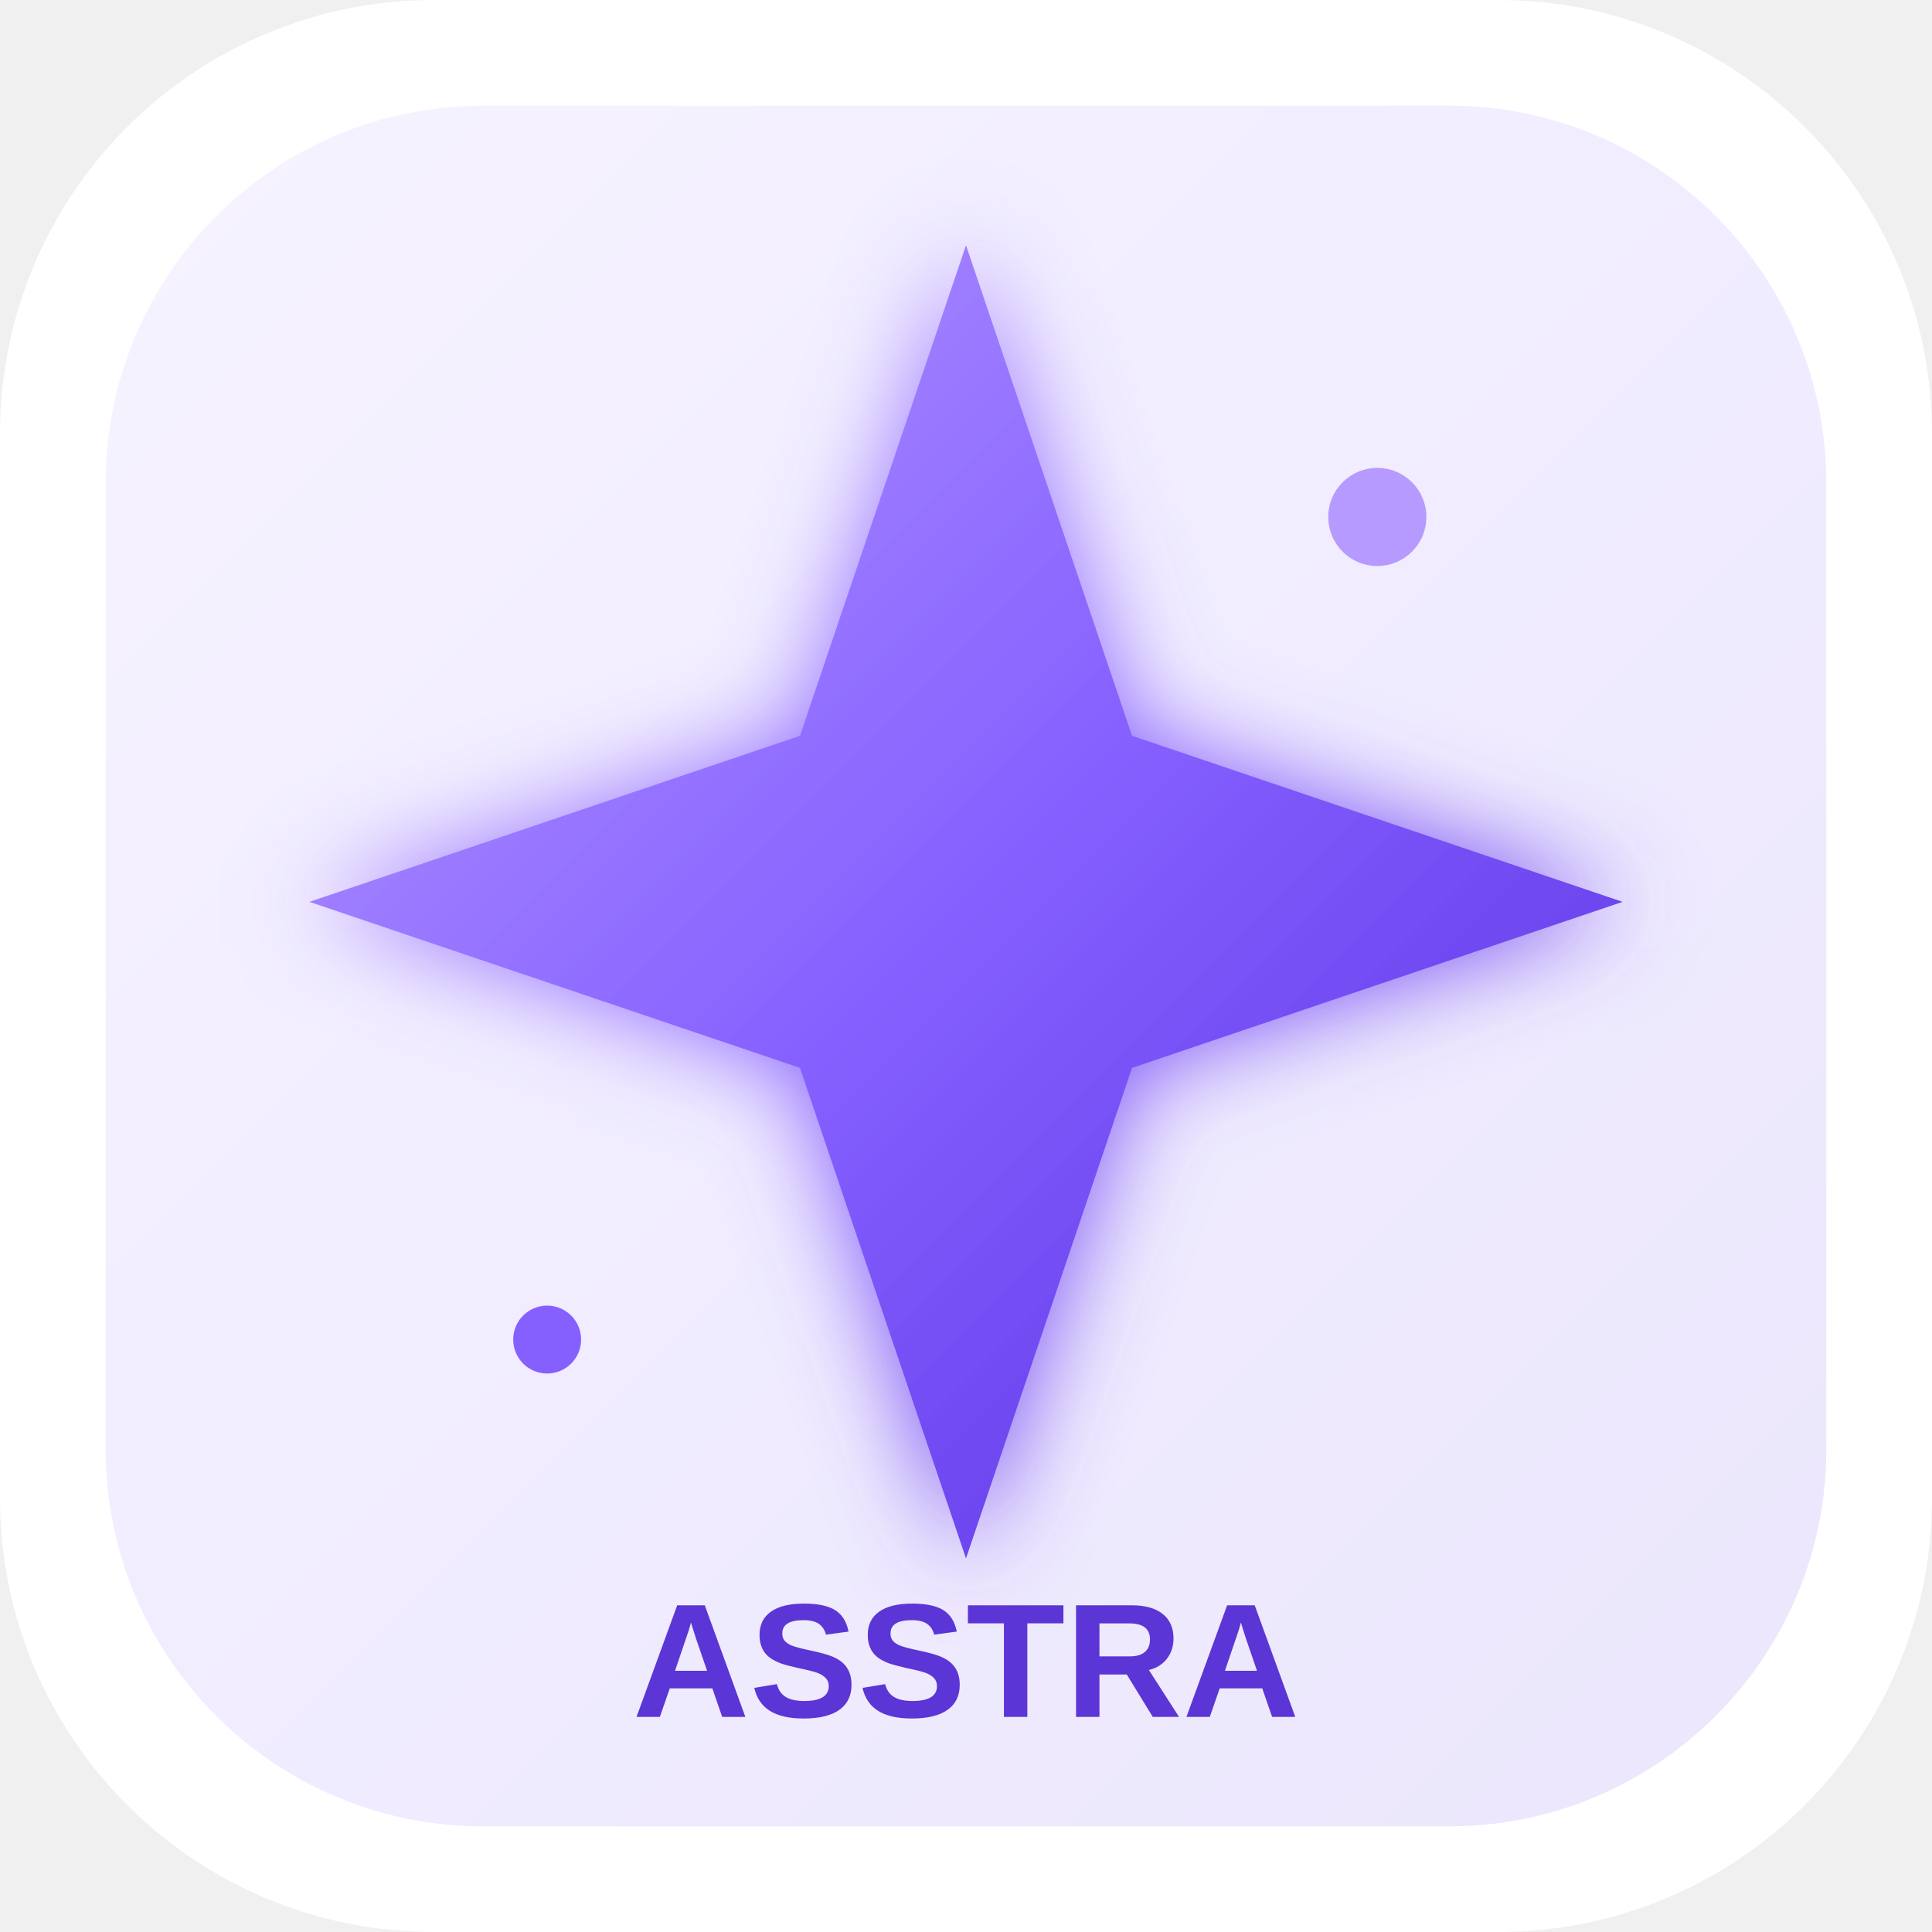
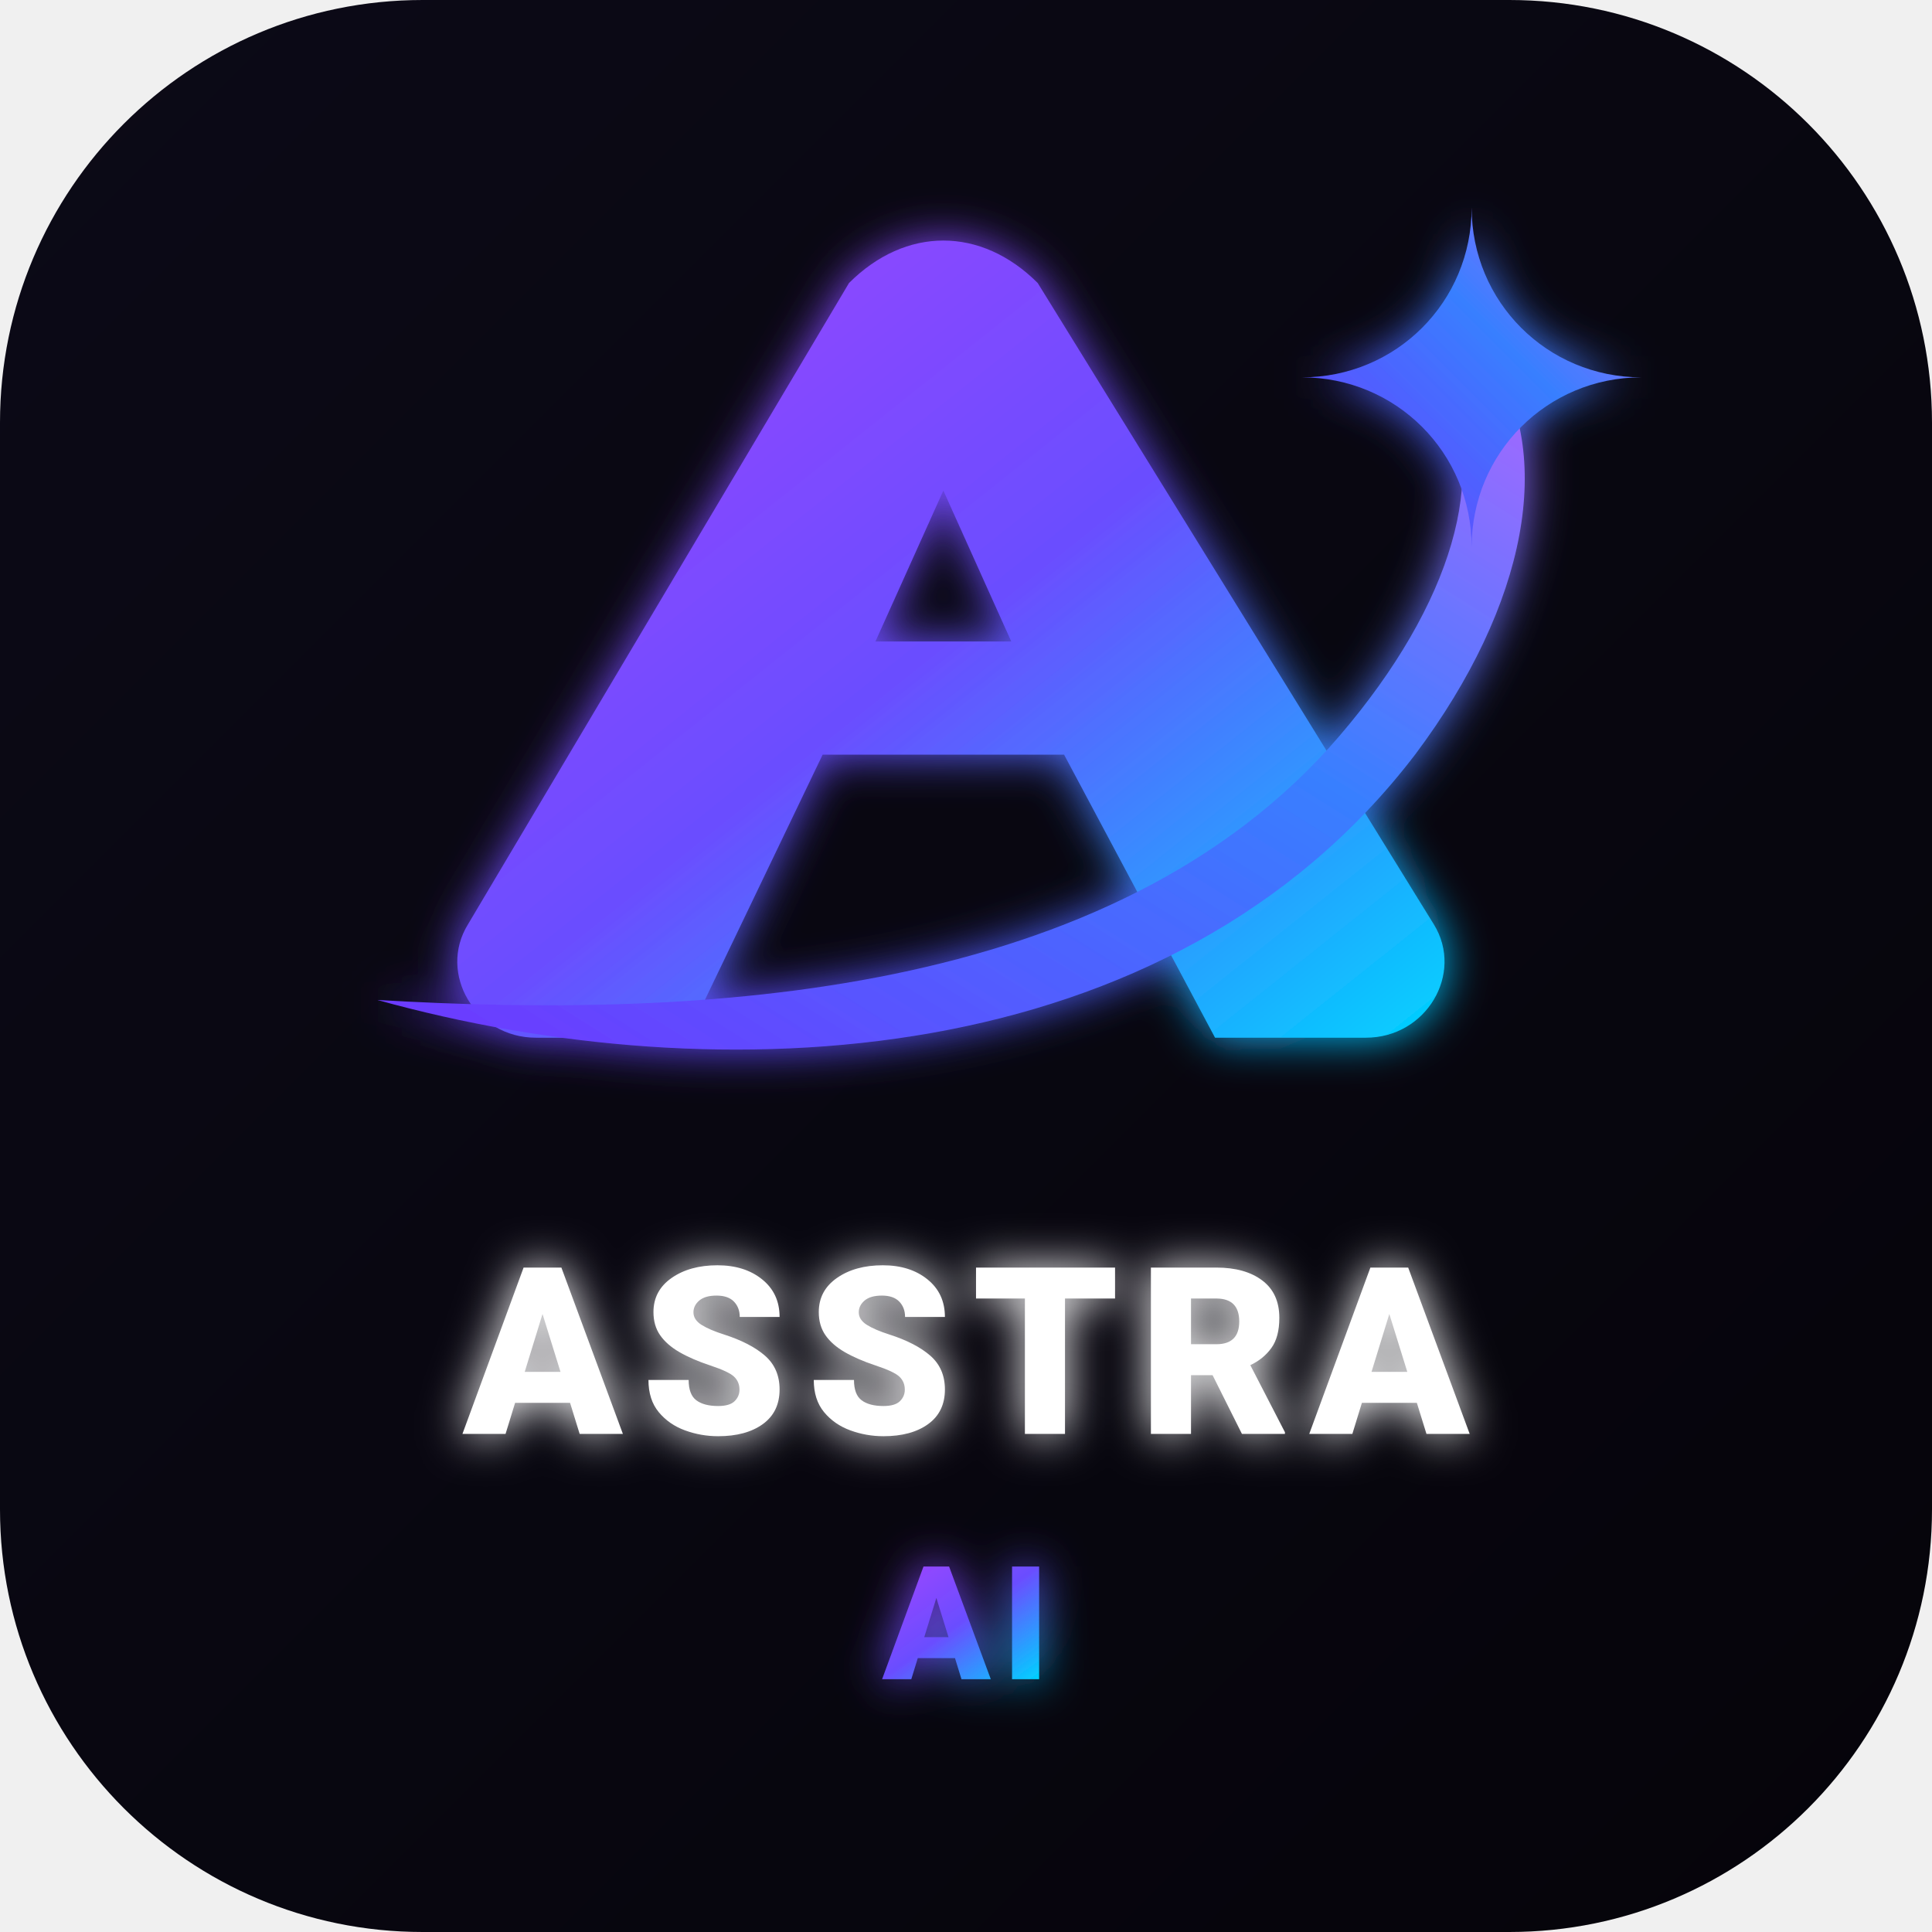
- <svg xmlns="http://www.w3.org/2000/svg" width="512" height="512" viewBox="0 0 512 512">
+ <svg xmlns="http://www.w3.org/2000/svg" viewBox="0 0 512 512" width="100%" height="100%">
  <defs>
-     <linearGradient id="purple" x1="0" y1="0" x2="1" y2="1">
-       <stop offset="0%" stop-color="#B69AFF" />
-       <stop offset="50%" stop-color="#8660FF" />
-       <stop offset="100%" stop-color="#542BE0" />
+     <linearGradient id="bgGrad" x1="0%" y1="0%" x2="100%" y2="100%">
+       <stop offset="0%" stop-color="#0c0a17" />
+       <stop offset="100%" stop-color="#05040a" />
    </linearGradient>
-     <filter id="glow" x="-50%" y="-50%" width="200%" height="200%">
-       <feGaussianBlur stdDeviation="13" result="blur" />
-       <feMerge>
-         <feMergeNode in="blur" />
-         <feMergeNode in="SourceGraphic" />
-       </feMerge>
+     <linearGradient id="aGrad" x1="0%" y1="0%" x2="100%" y2="100%">
+       <stop offset="0%" stop-color="#a044ff" />
+       <stop offset="50%" stop-color="#6a4eff" />
+       <stop offset="100%" stop-color="#00d2ff" />
+     </linearGradient>
+     <linearGradient id="orbitGrad" x1="0%" y1="100%" x2="100%" y2="0%">
+       <stop offset="0%" stop-color="#7036ff" />
+       <stop offset="60%" stop-color="#387fff" />
+       <stop offset="100%" stop-color="#b066ff" />
+     </linearGradient>
+     <filter id="softGlow" x="-20%" y="-20%" width="140%" height="140%">
+       <feGaussianBlur stdDeviation="6" result="blur" />
+       <feComposite in="SourceGraphic" in2="blur" operator="over" />
    </filter>
  </defs>
-   <rect width="512" height="512" rx="115" fill="#FFFFFF" />
-   <rect x="28" y="28" width="456" height="456" rx="100" fill="url(#purple)" opacity="0.12" />
-   <path d="M256 65            L300 195            L430 239            L300 283            L256 413            L212 283            L82 239            L212 195 Z" fill="url(#purple)" filter="url(#glow)" />
-   <circle cx="365" cy="137" r="13" fill="#B69AFF" />
-   <circle cx="145" cy="355" r="9" fill="#8660FF" />
-   <text x="256" y="455" font-family="Arial, sans-serif" font-size="43" font-weight="900" text-anchor="middle" fill="#5B35D5">ASSTRA</text>
+   <rect width="512" height="512" rx="112" fill="url(#bgGrad)" />
+   <g filter="url(#softGlow)">
+     <path d="M 225 75               C 240 60, 260 60, 275 75               L 380 245               C 388 258, 378 275, 362 275               L 322 275               L 282 200               L 218 200               L 182 275               L 142 275               C 126 275, 116 258, 124 245 Z              M 250 130               L 232 170               L 268 170 Z" fill="url(#aGrad)" />
+     <path d="M 100 265               C 190 290, 310 285, 375 200               C 405 160, 412 120, 395 95               C 385 80, 375 90, 382 103               C 395 125, 385 160, 355 195               C 295 265, 185 270, 100 265 Z" fill="url(#orbitGrad)" />
+     <path d="M 390 55              C 390 80, 370 100, 345 100              C 370 100, 390 120, 390 145              C 390 120, 410 100, 435 100              C 410 100, 390 80, 390 55 Z" fill="url(#orbitGrad)" />
+     <text x="256" y="380" font-family="System-UI, -apple-system, BlinkMacSystemFont, 'Segoe UI', Roboto, sans-serif" font-weight="900" font-size="62" fill="#ffffff" text-anchor="middle" letter-spacing="5">ASSTRA</text>
+     <text x="256" y="445" font-family="System-UI, -apple-system, BlinkMacSystemFont, 'Segoe UI', Roboto, sans-serif" font-weight="800" font-size="42" fill="url(#aGrad)" text-anchor="middle" letter-spacing="3">AI</text>
+   </g>
</svg>
